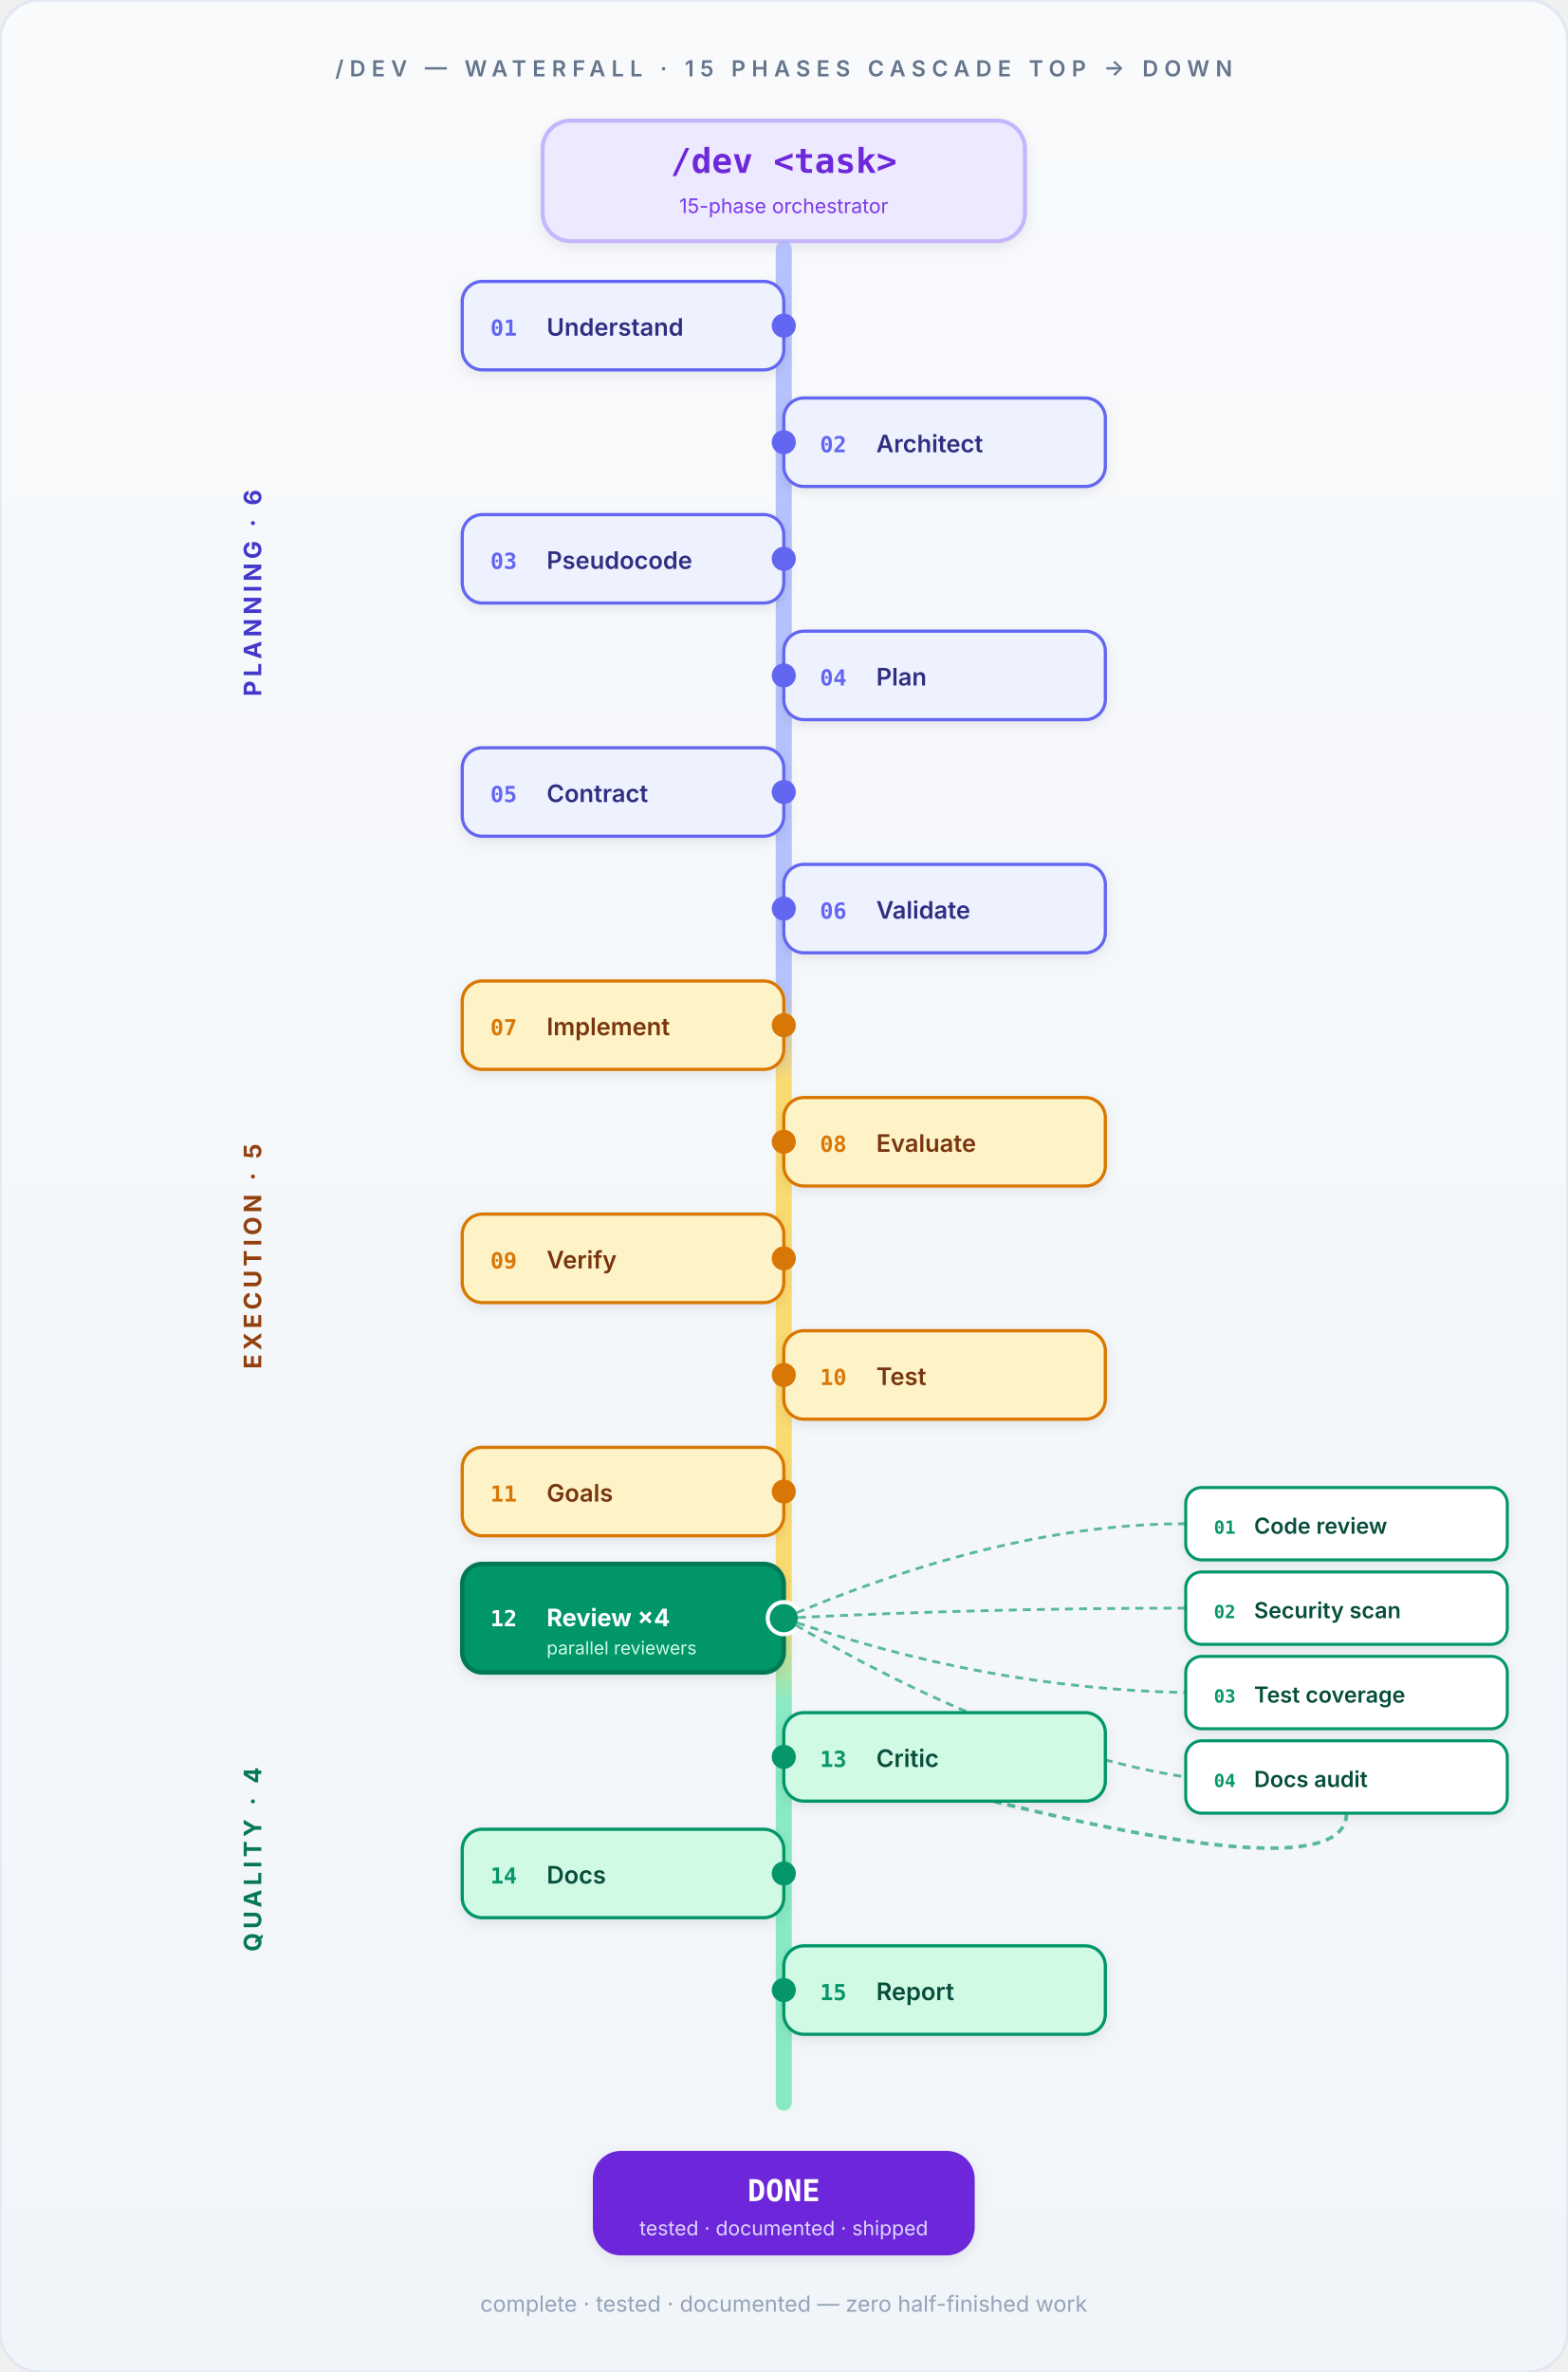
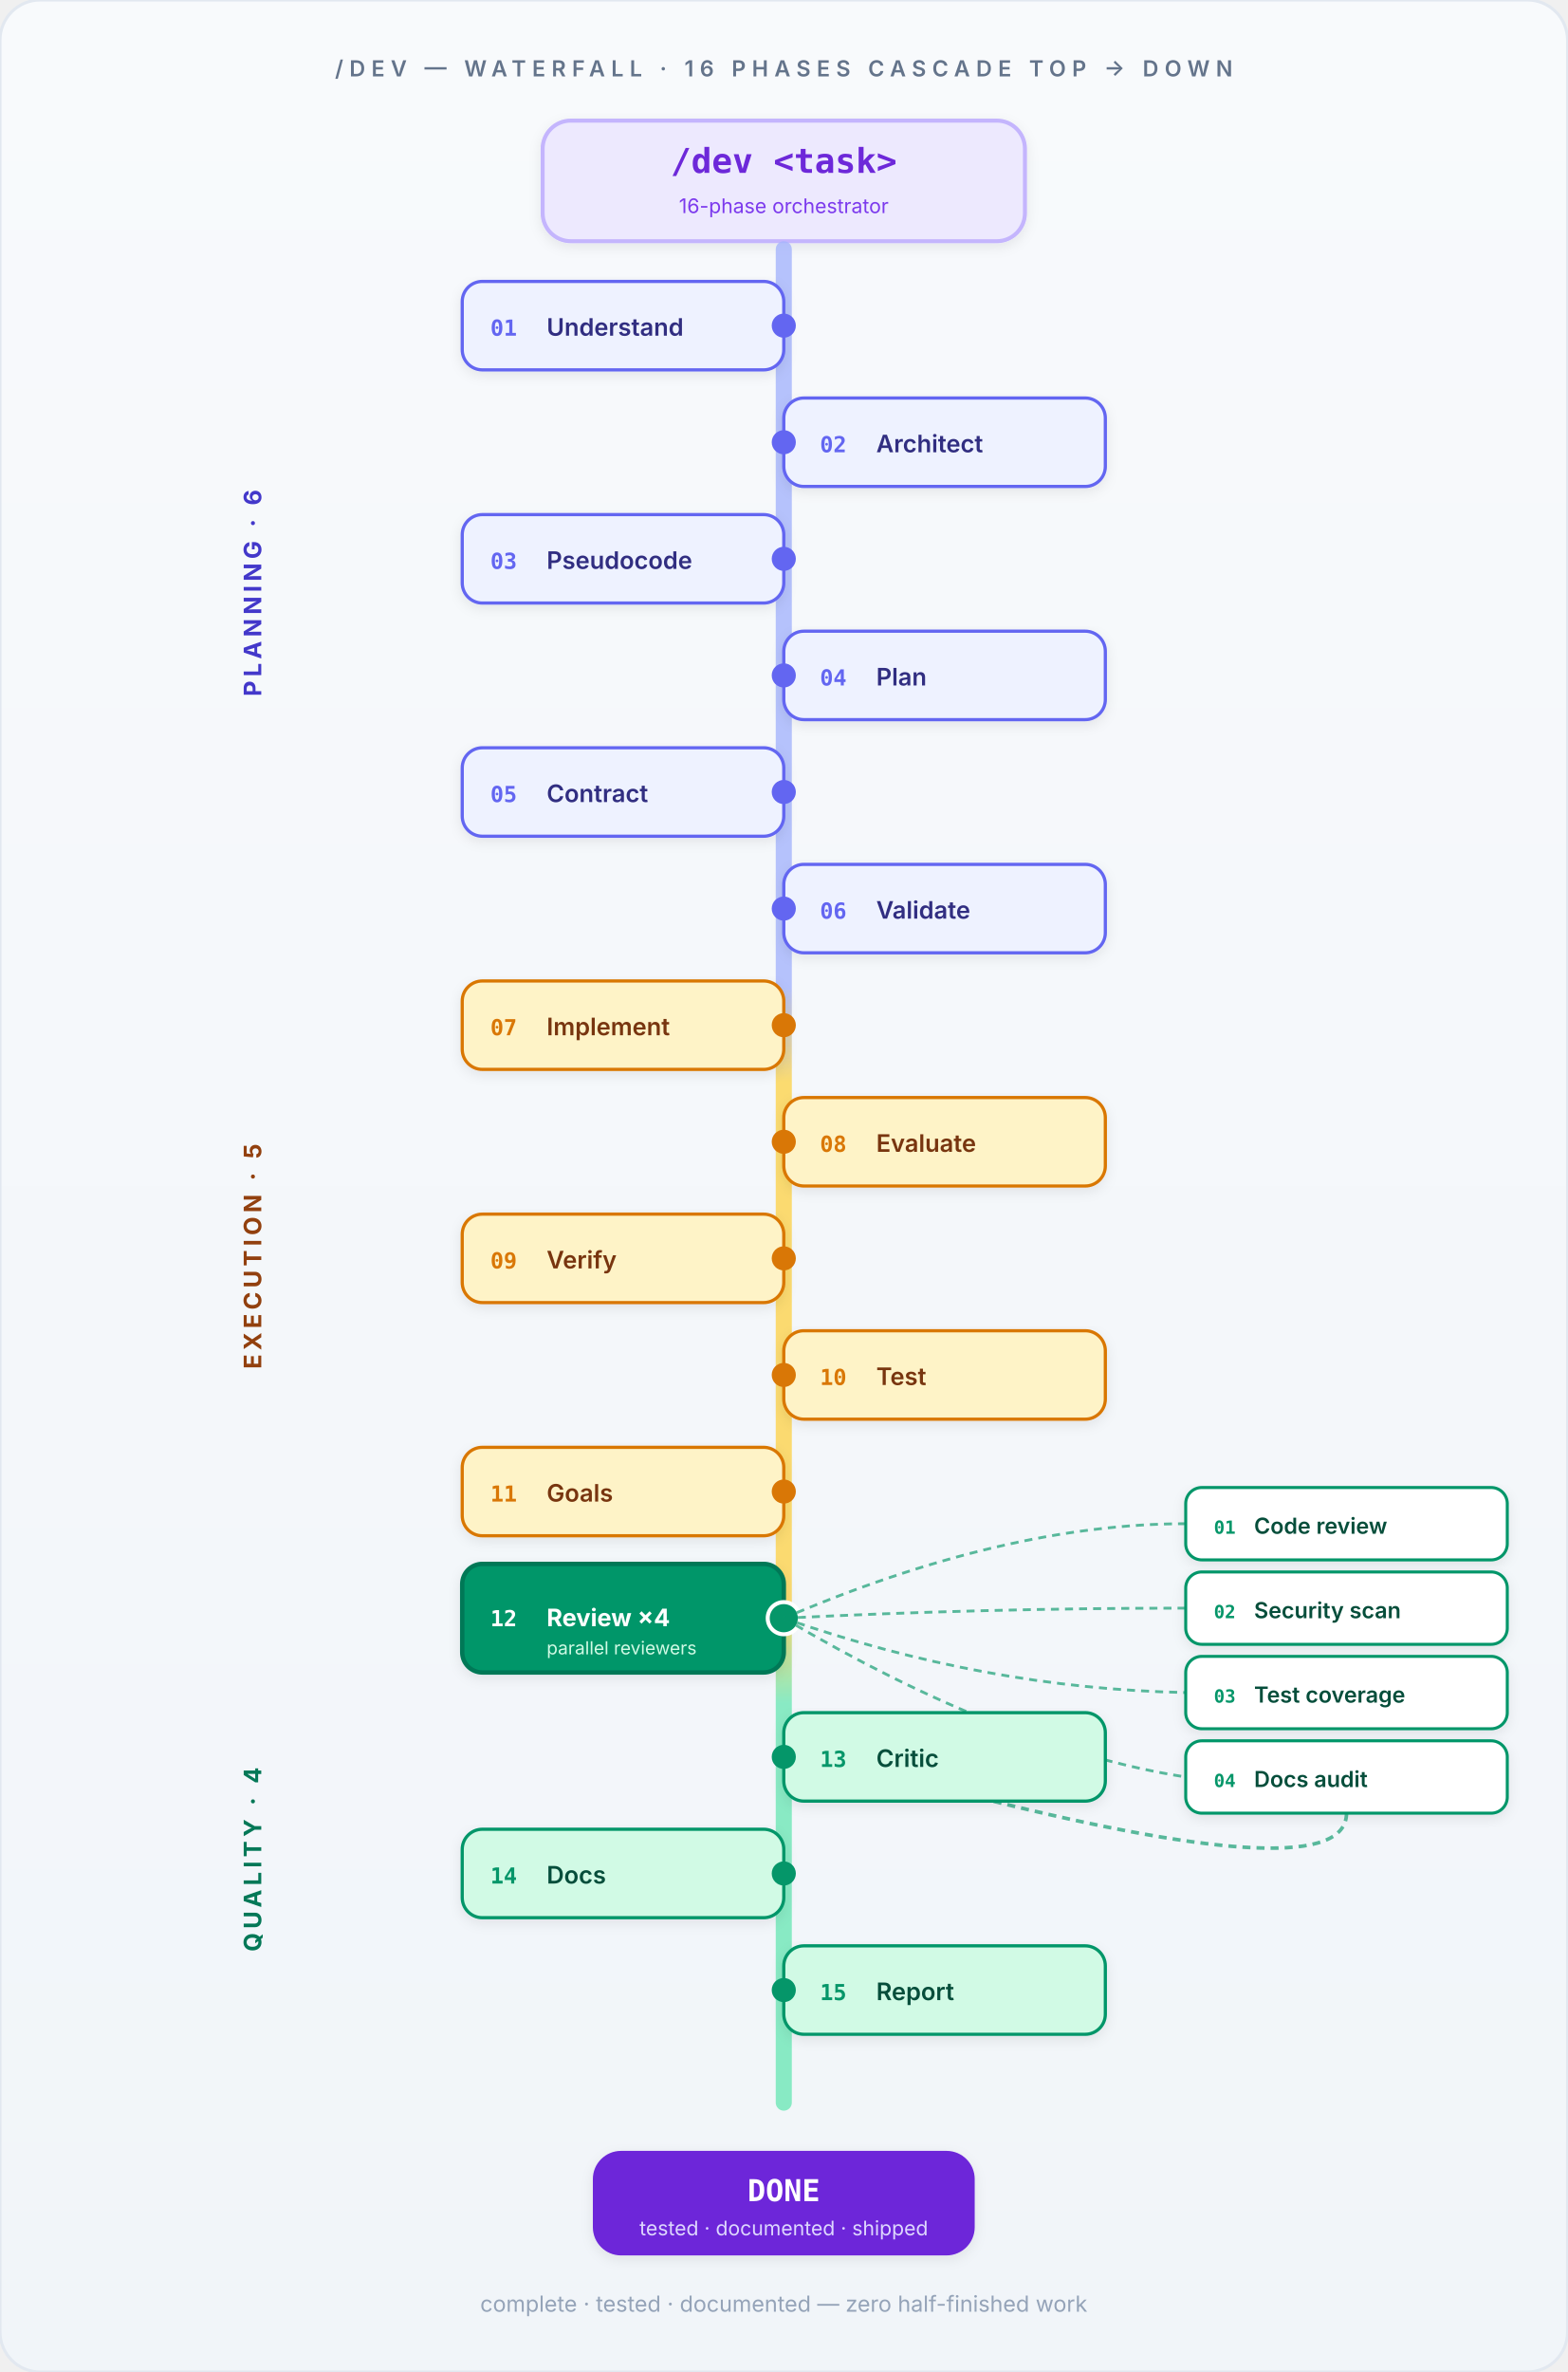
- <svg xmlns="http://www.w3.org/2000/svg" width="780" height="1180" viewBox="0 0 780 1180" role="img" aria-label="/dev waterfall — 15 phases cascading top to bottom with review branch">
+ <svg xmlns="http://www.w3.org/2000/svg" width="780" height="1180" viewBox="0 0 780 1180" role="img" aria-label="/dev waterfall — 16 phases cascading top to bottom with review branch">
  <defs>
    <filter id="sh" x="-10%" y="-10%" width="120%" height="130%">
      <feDropShadow dx="0" dy="2" stdDeviation="3" flood-color="#0f172a" flood-opacity="0.08" />
    </filter>
    <linearGradient id="bg" x1="0" y1="0" x2="0" y2="1">
      <stop offset="0%" stop-color="#f8fafc" />
      <stop offset="100%" stop-color="#f1f5f9" />
    </linearGradient>
    <linearGradient id="mainline" x1="0" y1="0" x2="0" y2="1">
      <stop offset="0%" stop-color="#a5b4fc" />
      <stop offset="40%" stop-color="#a5b4fc" />
      <stop offset="45%" stop-color="#fcd34d" />
      <stop offset="73%" stop-color="#fcd34d" />
      <stop offset="78%" stop-color="#6ee7b7" />
      <stop offset="100%" stop-color="#6ee7b7" />
    </linearGradient>
  </defs>
  <rect width="780" height="1180" rx="20" fill="url(#bg)" stroke="#e2e8f0" stroke-width="1.5" />
-   <text x="390" y="38" text-anchor="middle" font-family="-apple-system,sans-serif" font-size="11" font-weight="600" fill="#64748b" letter-spacing="3">/DEV — WATERFALL · 15 PHASES CASCADE TOP → DOWN</text>
+   <text x="390" y="38" text-anchor="middle" font-family="-apple-system,sans-serif" font-size="11" font-weight="600" fill="#64748b" letter-spacing="3">/DEV — WATERFALL · 16 PHASES CASCADE TOP → DOWN</text>
  <rect x="270" y="60" width="240" height="60" rx="14" fill="#ede9fe" stroke="#c4b5fd" stroke-width="2" filter="url(#sh)" />
  <text x="390" y="86" text-anchor="middle" font-family="'SF Mono',monospace" font-size="17" font-weight="700" fill="#6d28d9">/dev &lt;task&gt;</text>
-   <text x="390" y="106" text-anchor="middle" font-family="-apple-system,sans-serif" font-size="10" fill="#7c3aed">15-phase orchestrator</text>
+   <text x="390" y="106" text-anchor="middle" font-family="-apple-system,sans-serif" font-size="10" fill="#7c3aed">16-phase orchestrator</text>
  <rect x="386" y="120" width="8" height="930" fill="url(#mainline)" opacity="0.8" rx="4" />
  <rect x="230" y="140" width="160" height="44" rx="10" fill="#eef2ff" stroke="#6366f1" stroke-width="1.6" filter="url(#sh)" />
  <text x="244" y="167" font-family="'SF Mono',monospace" font-size="11" font-weight="700" fill="#6366f1">01</text>
  <text x="272" y="167" font-family="-apple-system,sans-serif" font-size="12" font-weight="600" fill="#312e81">Understand</text>
  <circle cx="390" cy="162" r="6" fill="#6366f1" />
  <rect x="390" y="198" width="160" height="44" rx="10" fill="#eef2ff" stroke="#6366f1" stroke-width="1.6" filter="url(#sh)" />
  <text x="408" y="225" font-family="'SF Mono',monospace" font-size="11" font-weight="700" fill="#6366f1">02</text>
  <text x="436" y="225" font-family="-apple-system,sans-serif" font-size="12" font-weight="600" fill="#312e81">Architect</text>
  <circle cx="390" cy="220" r="6" fill="#6366f1" />
  <rect x="230" y="256" width="160" height="44" rx="10" fill="#eef2ff" stroke="#6366f1" stroke-width="1.6" filter="url(#sh)" />
  <text x="244" y="283" font-family="'SF Mono',monospace" font-size="11" font-weight="700" fill="#6366f1">03</text>
  <text x="272" y="283" font-family="-apple-system,sans-serif" font-size="12" font-weight="600" fill="#312e81">Pseudocode</text>
  <circle cx="390" cy="278" r="6" fill="#6366f1" />
  <rect x="390" y="314" width="160" height="44" rx="10" fill="#eef2ff" stroke="#6366f1" stroke-width="1.6" filter="url(#sh)" />
  <text x="408" y="341" font-family="'SF Mono',monospace" font-size="11" font-weight="700" fill="#6366f1">04</text>
  <text x="436" y="341" font-family="-apple-system,sans-serif" font-size="12" font-weight="600" fill="#312e81">Plan</text>
  <circle cx="390" cy="336" r="6" fill="#6366f1" />
  <rect x="230" y="372" width="160" height="44" rx="10" fill="#eef2ff" stroke="#6366f1" stroke-width="1.6" filter="url(#sh)" />
  <text x="244" y="399" font-family="'SF Mono',monospace" font-size="11" font-weight="700" fill="#6366f1">05</text>
  <text x="272" y="399" font-family="-apple-system,sans-serif" font-size="12" font-weight="600" fill="#312e81">Contract</text>
  <circle cx="390" cy="394" r="6" fill="#6366f1" />
  <rect x="390" y="430" width="160" height="44" rx="10" fill="#eef2ff" stroke="#6366f1" stroke-width="1.6" filter="url(#sh)" />
  <text x="408" y="457" font-family="'SF Mono',monospace" font-size="11" font-weight="700" fill="#6366f1">06</text>
  <text x="436" y="457" font-family="-apple-system,sans-serif" font-size="12" font-weight="600" fill="#312e81">Validate</text>
  <circle cx="390" cy="452" r="6" fill="#6366f1" />
  <text x="130" y="295" text-anchor="middle" font-family="-apple-system,sans-serif" font-size="12" font-weight="700" fill="#4338ca" letter-spacing="2" transform="rotate(-90 130 295)">PLANNING · 6</text>
  <rect x="230" y="488" width="160" height="44" rx="10" fill="#fef3c7" stroke="#d97706" stroke-width="1.6" filter="url(#sh)" />
  <text x="244" y="515" font-family="'SF Mono',monospace" font-size="11" font-weight="700" fill="#d97706">07</text>
  <text x="272" y="515" font-family="-apple-system,sans-serif" font-size="12" font-weight="600" fill="#78350f">Implement</text>
  <circle cx="390" cy="510" r="6" fill="#d97706" />
  <rect x="390" y="546" width="160" height="44" rx="10" fill="#fef3c7" stroke="#d97706" stroke-width="1.6" filter="url(#sh)" />
  <text x="408" y="573" font-family="'SF Mono',monospace" font-size="11" font-weight="700" fill="#d97706">08</text>
  <text x="436" y="573" font-family="-apple-system,sans-serif" font-size="12" font-weight="600" fill="#78350f">Evaluate</text>
  <circle cx="390" cy="568" r="6" fill="#d97706" />
  <rect x="230" y="604" width="160" height="44" rx="10" fill="#fef3c7" stroke="#d97706" stroke-width="1.6" filter="url(#sh)" />
  <text x="244" y="631" font-family="'SF Mono',monospace" font-size="11" font-weight="700" fill="#d97706">09</text>
  <text x="272" y="631" font-family="-apple-system,sans-serif" font-size="12" font-weight="600" fill="#78350f">Verify</text>
  <circle cx="390" cy="626" r="6" fill="#d97706" />
  <rect x="390" y="662" width="160" height="44" rx="10" fill="#fef3c7" stroke="#d97706" stroke-width="1.6" filter="url(#sh)" />
  <text x="408" y="689" font-family="'SF Mono',monospace" font-size="11" font-weight="700" fill="#d97706">10</text>
  <text x="436" y="689" font-family="-apple-system,sans-serif" font-size="12" font-weight="600" fill="#78350f">Test</text>
  <circle cx="390" cy="684" r="6" fill="#d97706" />
  <rect x="230" y="720" width="160" height="44" rx="10" fill="#fef3c7" stroke="#d97706" stroke-width="1.6" filter="url(#sh)" />
  <text x="244" y="747" font-family="'SF Mono',monospace" font-size="11" font-weight="700" fill="#d97706">11</text>
  <text x="272" y="747" font-family="-apple-system,sans-serif" font-size="12" font-weight="600" fill="#78350f">Goals</text>
  <circle cx="390" cy="742" r="6" fill="#d97706" />
  <text x="130" y="625" text-anchor="middle" font-family="-apple-system,sans-serif" font-size="12" font-weight="700" fill="#92400e" letter-spacing="2" transform="rotate(-90 130 625)">EXECUTION · 5</text>
  <rect x="230" y="778" width="160" height="54" rx="10" fill="#059669" stroke="#047857" stroke-width="2.2" filter="url(#sh)" />
  <text x="244" y="809" font-family="'SF Mono',monospace" font-size="11" font-weight="700" fill="#ffffff">12</text>
  <text x="272" y="809" font-family="-apple-system,sans-serif" font-size="12" font-weight="700" fill="#ffffff">Review ×4</text>
  <text x="272" y="823" font-family="-apple-system,sans-serif" font-size="9" fill="#d1fae5">parallel reviewers</text>
  <circle cx="390" cy="805" r="8" fill="#059669" stroke="#ffffff" stroke-width="2" />
  <g font-family="-apple-system,sans-serif" font-size="11" font-weight="600" fill="#064e3b">
    <rect x="590" y="740" width="160" height="36" rx="8" fill="#ffffff" stroke="#059669" stroke-width="1.5" filter="url(#sh)" />
    <text x="604" y="763" font-family="'SF Mono',monospace" font-size="9" font-weight="700" fill="#059669">01</text>
    <text x="624" y="763">Code review</text>
    <rect x="590" y="782" width="160" height="36" rx="8" fill="#ffffff" stroke="#059669" stroke-width="1.5" filter="url(#sh)" />
    <text x="604" y="805" font-family="'SF Mono',monospace" font-size="9" font-weight="700" fill="#059669">02</text>
    <text x="624" y="805">Security scan</text>
    <rect x="590" y="824" width="160" height="36" rx="8" fill="#ffffff" stroke="#059669" stroke-width="1.5" filter="url(#sh)" />
    <text x="604" y="847" font-family="'SF Mono',monospace" font-size="9" font-weight="700" fill="#059669">03</text>
    <text x="624" y="847">Test coverage</text>
    <rect x="590" y="866" width="160" height="36" rx="8" fill="#ffffff" stroke="#059669" stroke-width="1.5" filter="url(#sh)" />
    <text x="604" y="889" font-family="'SF Mono',monospace" font-size="9" font-weight="700" fill="#059669">04</text>
    <text x="624" y="889">Docs audit</text>
  </g>
  <g stroke="#059669" stroke-width="1.4" fill="none" opacity="0.65" stroke-dasharray="4,3">
    <path d="M 390 805 Q 500 758 590 758" />
    <path d="M 390 805 Q 490 800 590 800" />
    <path d="M 390 805 Q 490 840 590 842" />
    <path d="M 390 805 Q 500 870 590 884" />
  </g>
  <path d="M 670 902 Q 670 940 490 895" stroke="#059669" stroke-width="1.8" fill="none" stroke-dasharray="4,3" opacity="0.65" />
  <rect x="390" y="852" width="160" height="44" rx="10" fill="#d1fae5" stroke="#059669" stroke-width="1.6" filter="url(#sh)" />
  <text x="408" y="879" font-family="'SF Mono',monospace" font-size="11" font-weight="700" fill="#059669">13</text>
  <text x="436" y="879" font-family="-apple-system,sans-serif" font-size="12" font-weight="600" fill="#064e3b">Critic</text>
  <circle cx="390" cy="874" r="6" fill="#059669" />
  <rect x="230" y="910" width="160" height="44" rx="10" fill="#d1fae5" stroke="#059669" stroke-width="1.6" filter="url(#sh)" />
  <text x="244" y="937" font-family="'SF Mono',monospace" font-size="11" font-weight="700" fill="#059669">14</text>
  <text x="272" y="937" font-family="-apple-system,sans-serif" font-size="12" font-weight="600" fill="#064e3b">Docs</text>
  <circle cx="390" cy="932" r="6" fill="#059669" />
  <rect x="390" y="968" width="160" height="44" rx="10" fill="#d1fae5" stroke="#059669" stroke-width="1.6" filter="url(#sh)" />
  <text x="408" y="995" font-family="'SF Mono',monospace" font-size="11" font-weight="700" fill="#059669">15</text>
  <text x="436" y="995" font-family="-apple-system,sans-serif" font-size="12" font-weight="600" fill="#064e3b">Report</text>
  <circle cx="390" cy="990" r="6" fill="#059669" />
  <text x="130" y="925" text-anchor="middle" font-family="-apple-system,sans-serif" font-size="12" font-weight="700" fill="#047857" letter-spacing="2" transform="rotate(-90 130 925)">QUALITY · 4</text>
  <rect x="295" y="1070" width="190" height="52" rx="14" fill="#6d28d9" filter="url(#sh)" />
  <text x="390" y="1095" text-anchor="middle" font-family="'SF Mono',monospace" font-size="15" font-weight="700" fill="#ffffff">DONE</text>
  <text x="390" y="1112" text-anchor="middle" font-family="-apple-system,sans-serif" font-size="10" fill="#ddd6fe">tested · documented · shipped</text>
  <text x="390" y="1150" text-anchor="middle" font-family="-apple-system,sans-serif" font-size="11" fill="#94a3b8">complete · tested · documented — zero half-finished work</text>
</svg>
